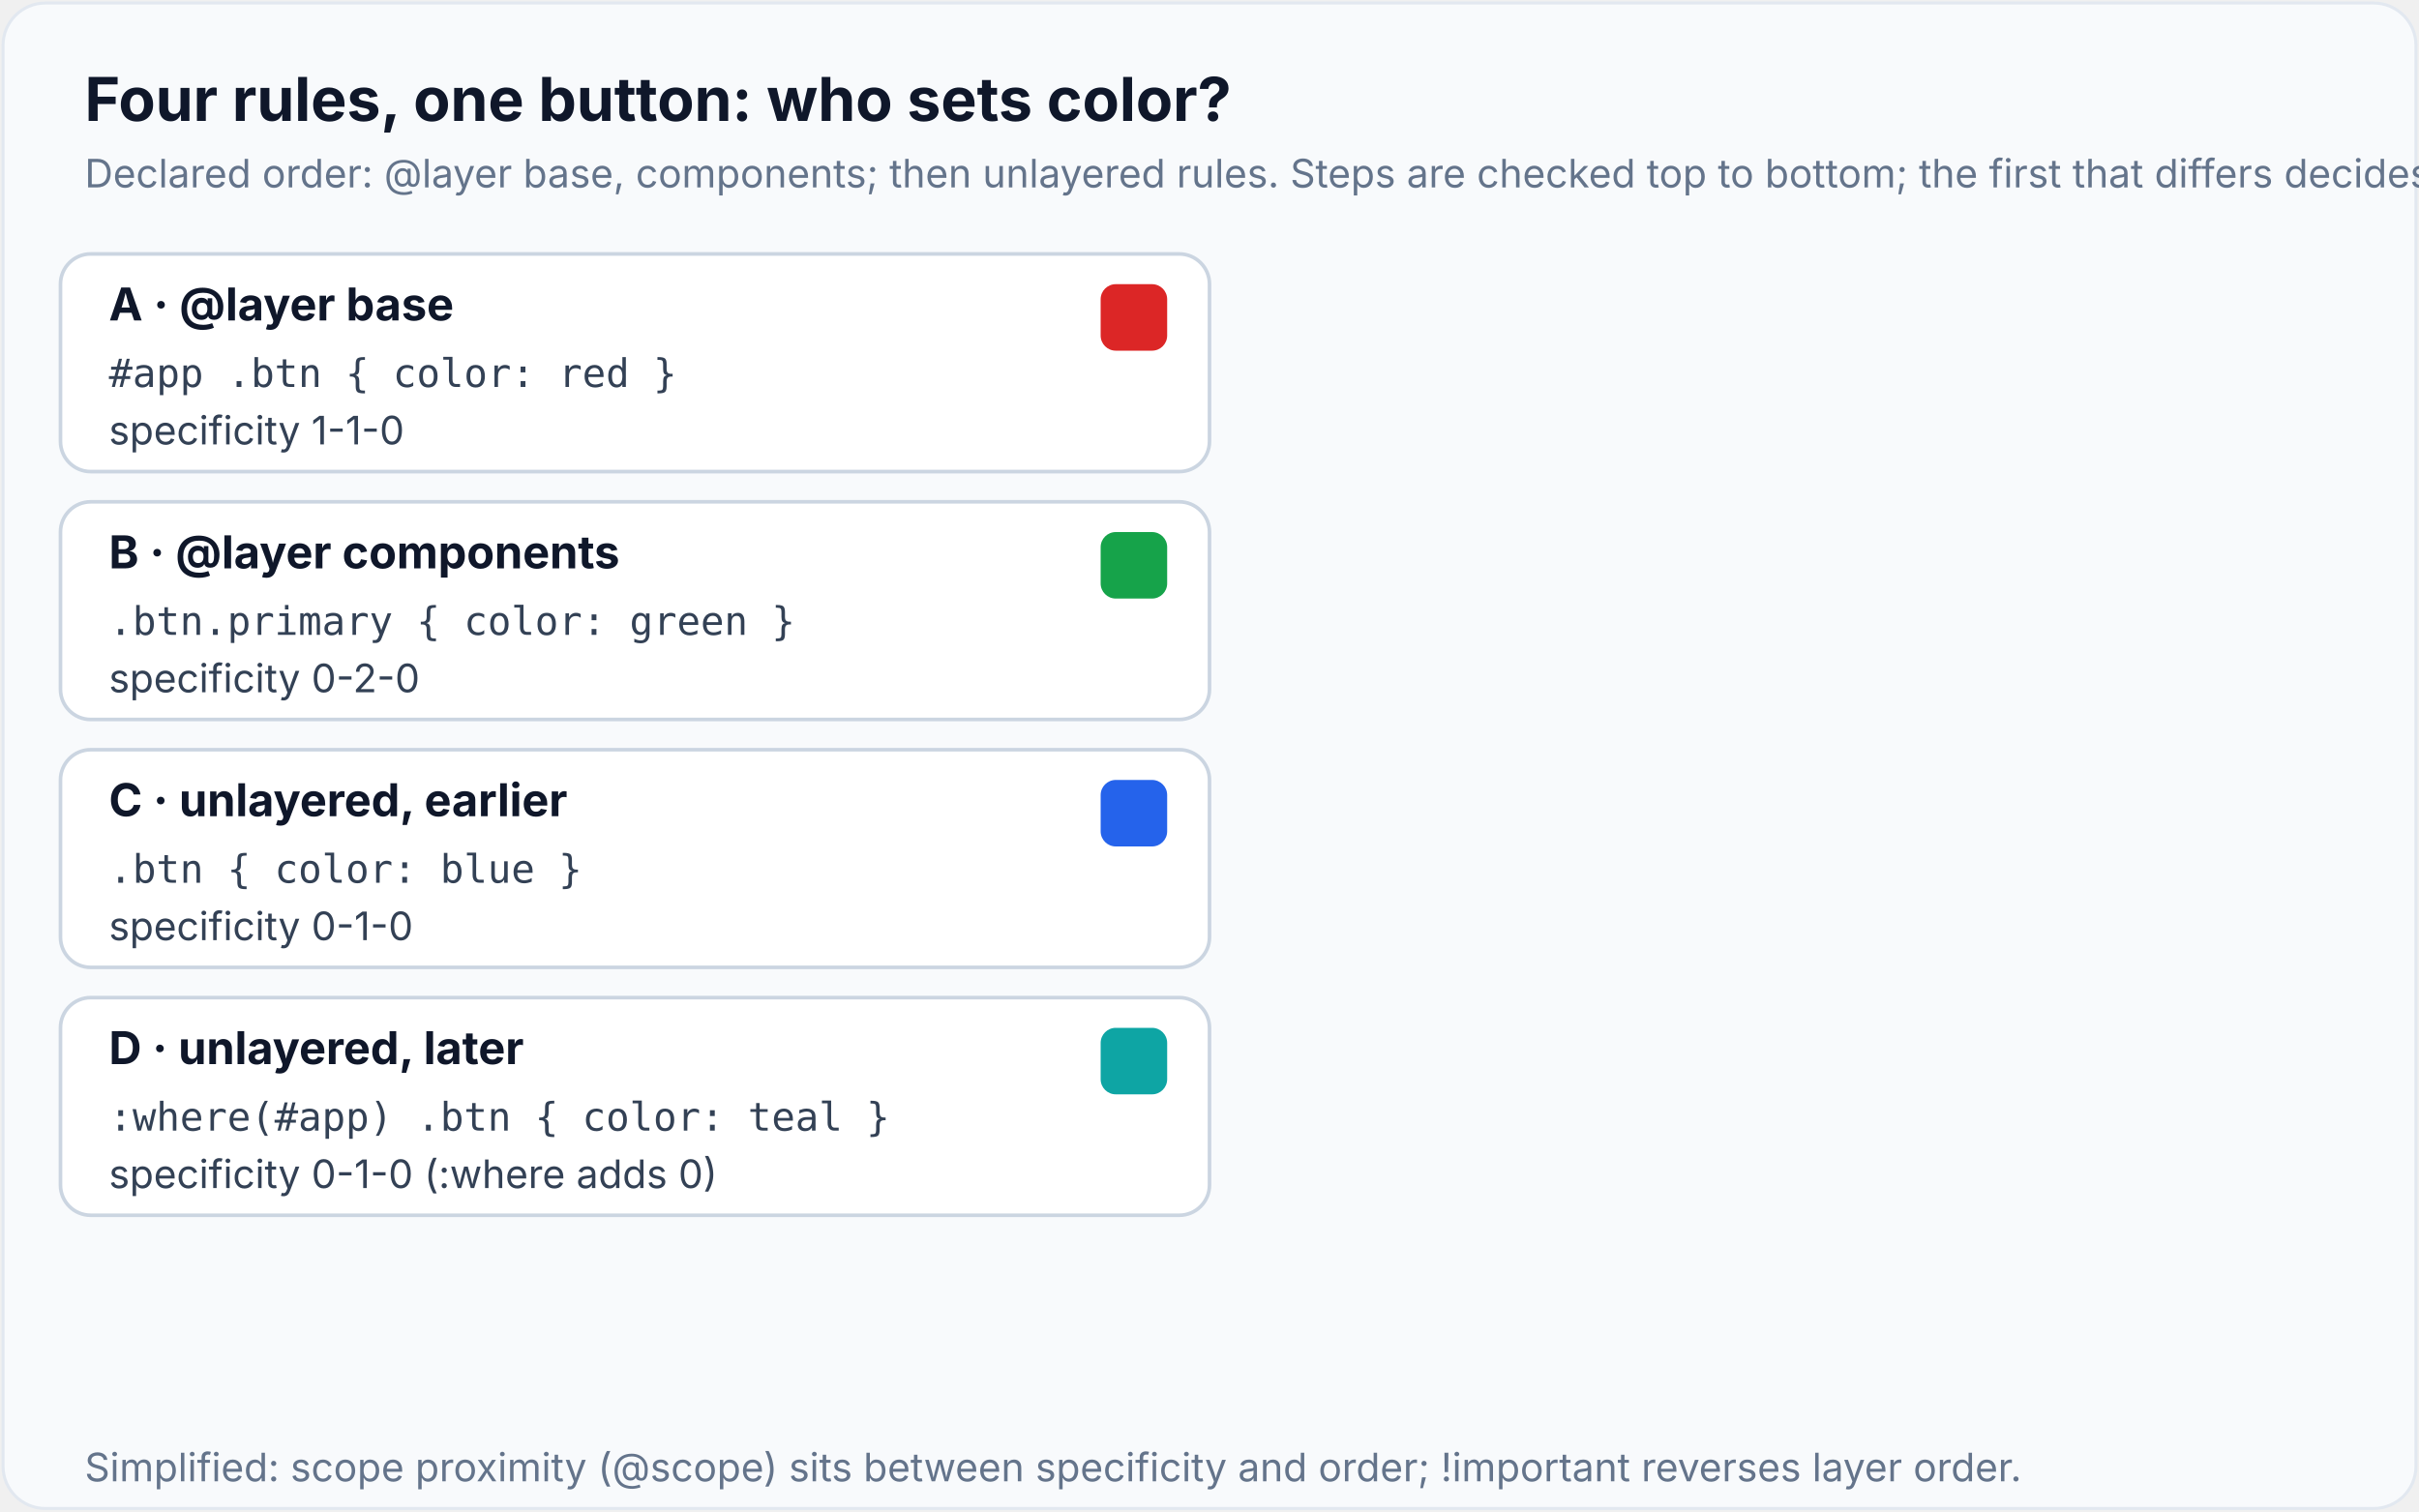
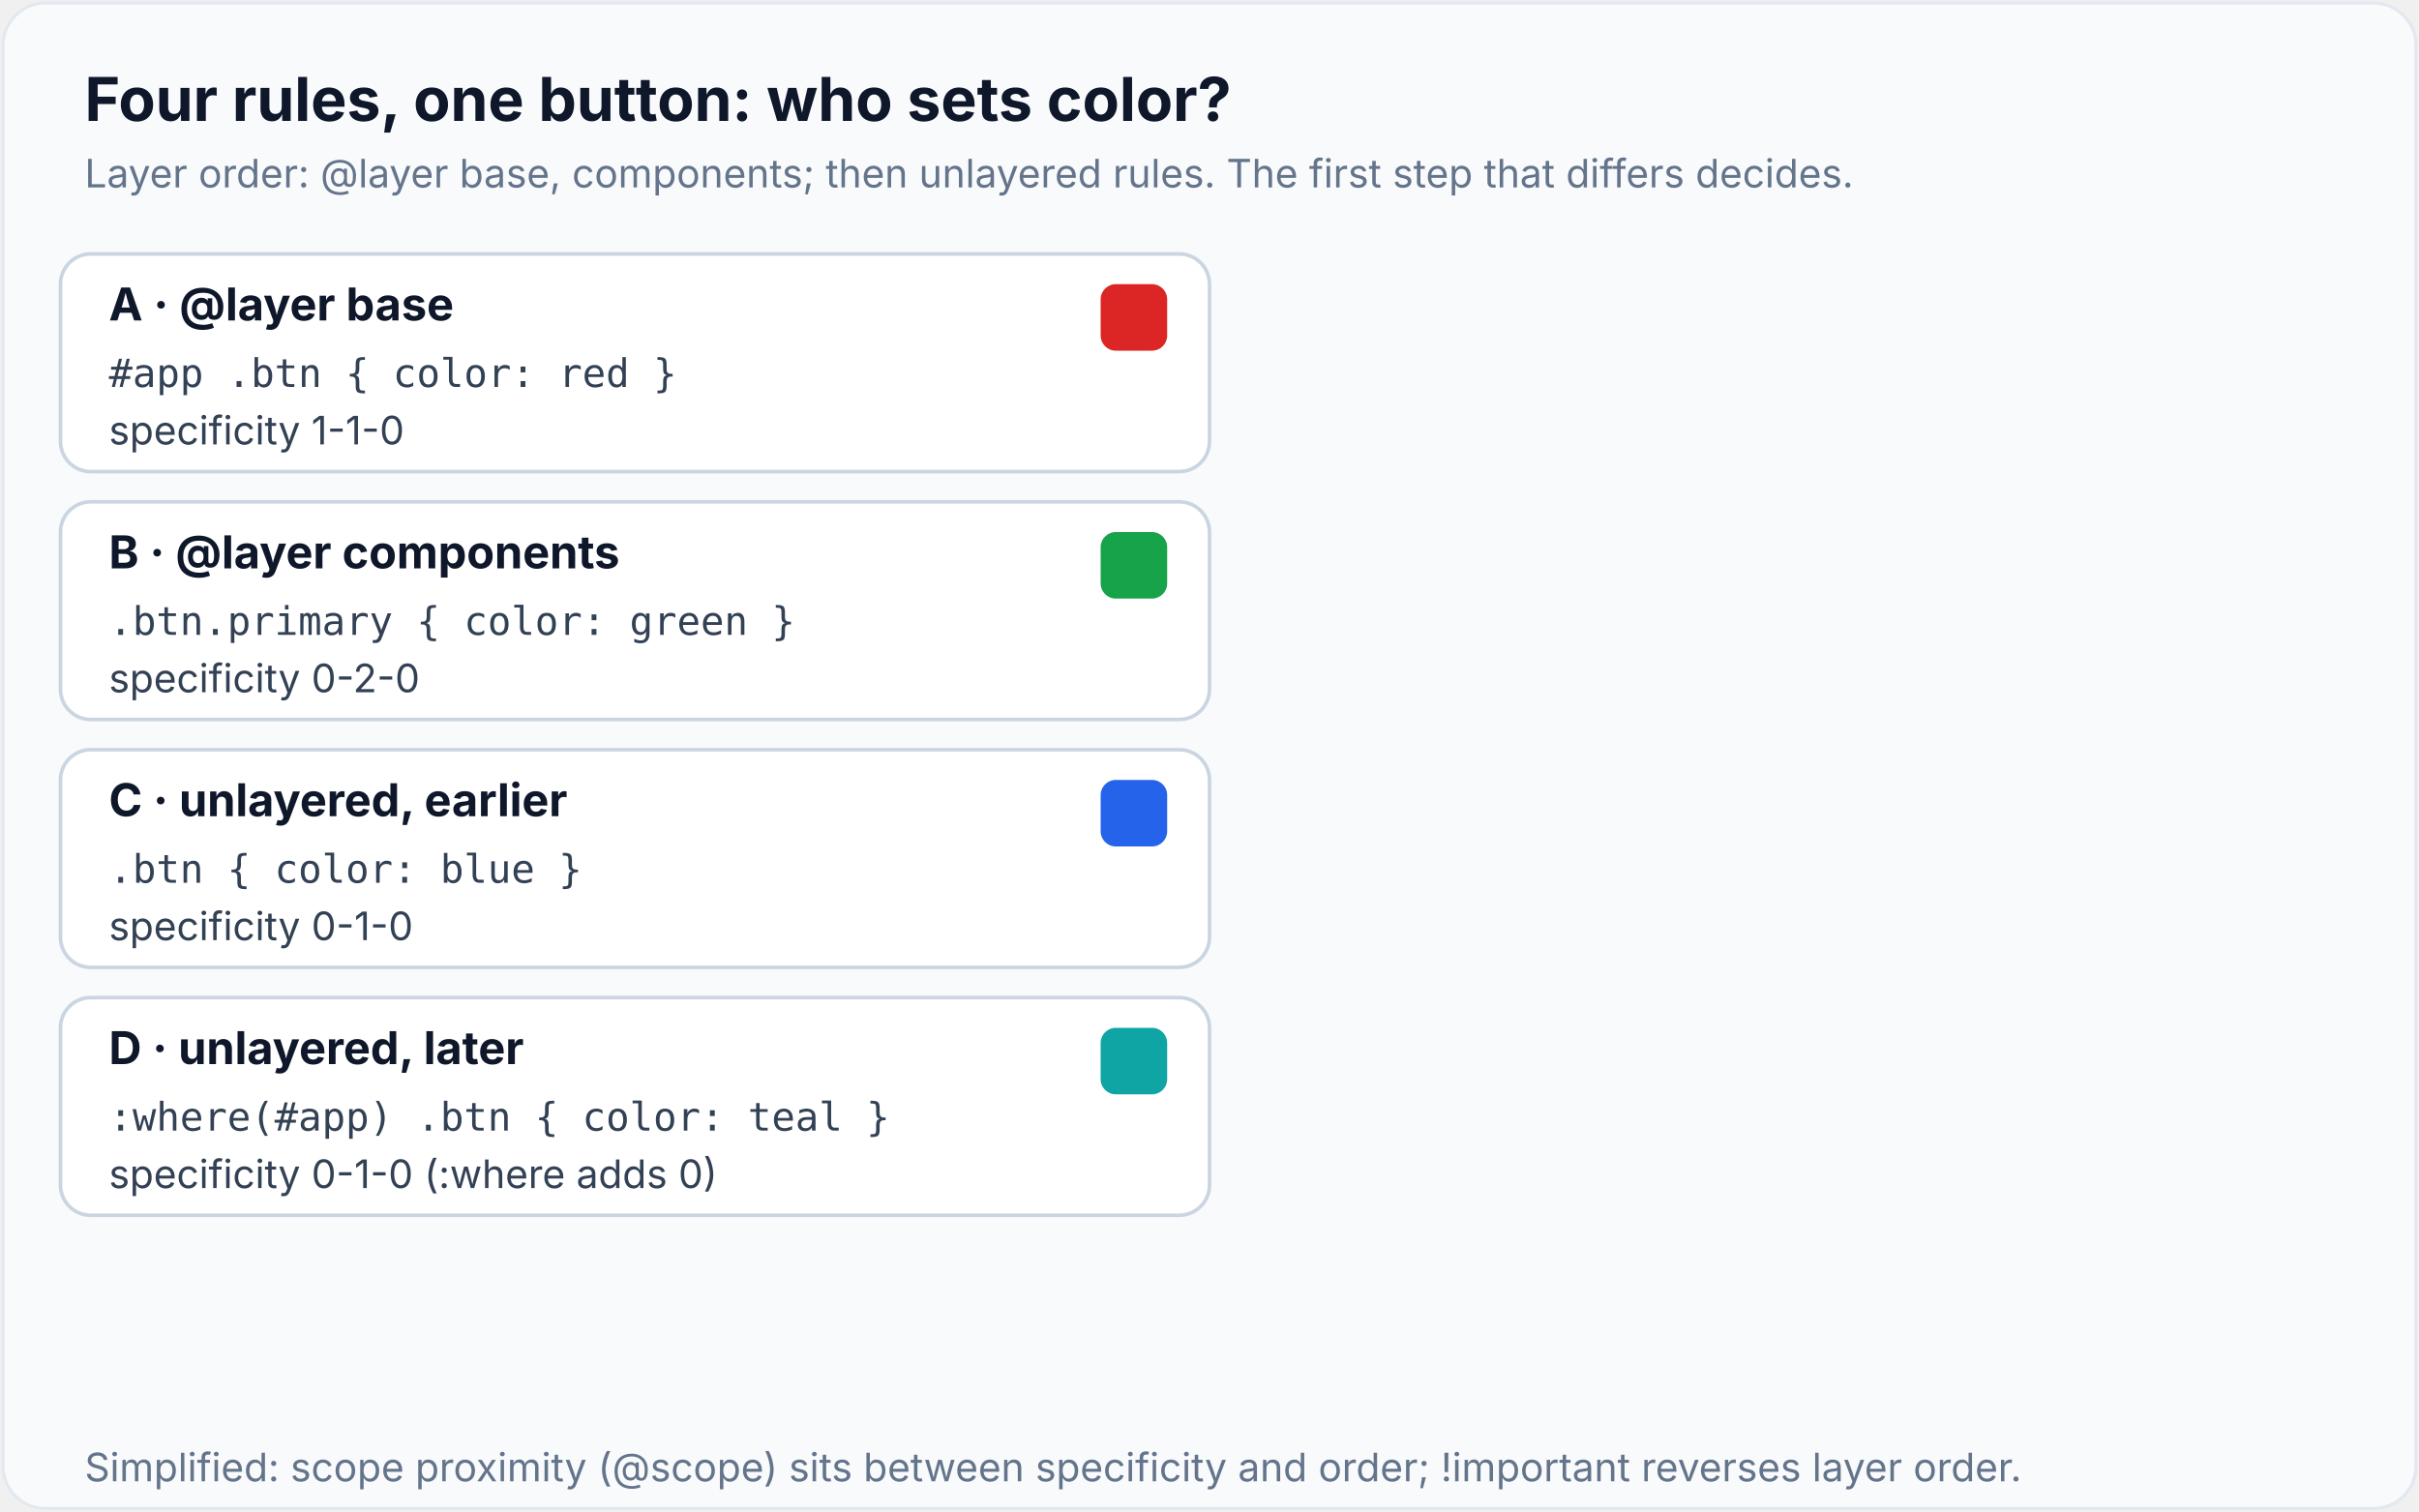
<svg xmlns="http://www.w3.org/2000/svg" viewBox="0 0 800 500" role="img" aria-labelledby="t d" font-family="Figtree, system-ui, -apple-system, 'Segoe UI', sans-serif">
  <style>
    .card{fill:#f8fafc;stroke:#e2e8f0}
    .h{fill:#0f172a;font-size:20px;font-weight:700}
    .h2{fill:#0f172a;font-size:15px;font-weight:700}
    .tx{fill:#334155;font-size:13px}
    .sub{fill:#64748b;font-size:13px}
    .mono{font-family:ui-monospace,'SFMono-Regular',Menlo,Consolas,monospace;font-size:13px;fill:#334155}
    .box{fill:#ffffff;stroke:#cbd5e1}
    .bp{fill:#eef2ff;stroke:#4f46e5}.bo{fill:#f0fdfa;stroke:#0ea5a4}.bb{fill:#fef2f2;stroke:#dc2626}
    .prit{fill:#4f46e5;font-weight:700}.teat{fill:#0f766e;font-weight:700}.badt{fill:#dc2626;font-weight:700}.okt{fill:#16a34a;font-weight:700}
    .sw-r{fill:#dc2626}.sw-g{fill:#16a34a}.sw-b{fill:#2563eb}.sw-t{fill:#0ea5a4}
    .pri{fill:#4f46e5}
    .on{fill:#ffffff;font-size:13px;font-weight:700}
    @media (prefers-color-scheme: dark){
      .card{fill:#1f2430;stroke:#334155}
      .h,.h2{fill:#f1f5f9}.tx,.mono{fill:#e2e8f0}.sub{fill:#94a3b8}
      .box{fill:#111827;stroke:#475569}
      .bp{fill:#1e1b4b;stroke:#818cf8}.bo{fill:#042f2e;stroke:#2dd4bf}.bb{fill:#450a0a;stroke:#f87171}
      .prit{fill:#a5b4fc}.teat{fill:#5eead4}.badt{fill:#f87171}.okt{fill:#4ade80}
      .sw-r{fill:#f87171}.sw-g{fill:#4ade80}.sw-b{fill:#60a5fa}.sw-t{fill:#2dd4bf}
      .pri{fill:#818cf8}
      .on{fill:#0f172a}
    }
    .a{opacity:0;animation:14s infinite linear}
    .x{animation:14s infinite linear}
    @keyframes s1{0%,6%{opacity:0}9%,92%{opacity:1}96%,100%{opacity:0}}
    @keyframes s2{0%,26%{opacity:0}29%,92%{opacity:1}96%,100%{opacity:0}}
    @keyframes s3{0%,46%{opacity:0}49%,92%{opacity:1}96%,100%{opacity:0}}
    @keyframes s4{0%,66%{opacity:0}69%,92%{opacity:1}96%,100%{opacity:0}}
    @keyframes win{0%,76%{opacity:0}79%,92%{opacity:1}96%,100%{opacity:0}}
    @keyframes outL{0%,29%{opacity:1}33%,92%{opacity:.3}96%,100%{opacity:1}}
    @keyframes outO{0%,69%{opacity:1}73%,92%{opacity:.3}96%,100%{opacity:1}}
    .s1{animation-name:s1}.s2{animation-name:s2}.s3{animation-name:s3}.s4{animation-name:s4}.win{animation-name:win}
    .outL{animation-name:outL}.outO{animation-name:outO}
    @media (prefers-reduced-motion: reduce){
      .a{animation:none;opacity:1}
      .x{animation:none}.outL,.outO{opacity:.3}
    }
  </style>
  <rect class="card" x="1" y="1" width="798" height="498" rx="14" />
  <text class="h" x="28" y="40">Four rules, one button: who sets color?</text>
-   <text class="sub" x="28" y="62">Declared order: @layer base, components;  then unlayered rules. Steps are checked top to bottom; the first that differs decides.</text>
+   <text class="sub" x="28" y="62">Layer order: @layer base, components; then unlayered rules. The first step that differs decides.</text>
  <g class="x outL">
    <rect class="box" x="20" y="84" width="380" height="72" rx="10" stroke-width="1.2" />
    <text class="h2" x="36" y="106">A · @layer base</text>
    <rect class="sw-r" x="364" y="94" width="22" height="22" rx="5" />
    <text class="mono" x="36" y="128">#app .btn { color: red }</text>
    <text class="tx" x="36" y="147">specificity 1-1-0</text>
  </g>
  <g class="x outL">
    <rect class="box" x="20" y="166" width="380" height="72" rx="10" stroke-width="1.2" />
    <text class="h2" x="36" y="188">B · @layer components</text>
    <rect class="sw-g" x="364" y="176" width="22" height="22" rx="5" />
    <text class="mono" x="36" y="210">.btn.primary { color: green }</text>
    <text class="tx" x="36" y="229">specificity 0-2-0</text>
  </g>
  <g class="x outO">
    <rect class="box" x="20" y="248" width="380" height="72" rx="10" stroke-width="1.2" />
    <text class="h2" x="36" y="270">C · unlayered, earlier</text>
    <rect class="sw-b" x="364" y="258" width="22" height="22" rx="5" />
    <text class="mono" x="36" y="292">.btn { color: blue }</text>
    <text class="tx" x="36" y="311">specificity 0-1-0</text>
  </g>
  <rect class="box" x="20" y="330" width="380" height="72" rx="10" stroke-width="1.2" />
  <text class="h2" x="36" y="352">D · unlayered, later</text>
  <rect class="sw-t" x="364" y="340" width="22" height="22" rx="5" />
  <text class="mono" x="36" y="374">:where(#app) .btn { color: teal }</text>
  <text class="tx" x="36" y="393">specificity 0-1-0 (:where adds 0)</text>
  <g class="a s1">
    <rect class="bp" x="420" y="84" width="360" height="72" rx="10" stroke-width="1.2" />
    <circle class="pri" cx="444" cy="108" r="12" />
    <text class="on" x="444" y="113" text-anchor="middle">1</text>
    <text class="h2" x="466" y="113">Origin and importance</text>
    <text class="tx" x="440" y="142">All normal author declarations: A B C D stay</text>
  </g>
  <g class="a s2">
    <rect class="bb" x="420" y="166" width="360" height="72" rx="10" stroke-width="1.2" />
    <circle class="pri" cx="444" cy="190" r="12" />
    <text class="on" x="444" y="195" text-anchor="middle">2</text>
    <text class="h2" x="466" y="195">Cascade layers</text>
    <text class="tx" x="440" y="224">Unlayered beats any layer: A and B out, ID or not</text>
  </g>
  <g class="a s3">
    <rect class="bp" x="420" y="248" width="360" height="72" rx="10" stroke-width="1.2" />
    <circle class="pri" cx="444" cy="272" r="12" />
    <text class="on" x="444" y="277" text-anchor="middle">3</text>
    <text class="h2" x="466" y="277">Specificity</text>
    <text class="tx" x="440" y="306">C 0-1-0 vs D 0-1-0: tie, keep going</text>
  </g>
  <g class="a s4">
    <rect class="bo" x="420" y="330" width="360" height="72" rx="10" stroke-width="1.2" />
    <circle class="pri" cx="444" cy="354" r="12" />
    <text class="on" x="444" y="359" text-anchor="middle">4</text>
    <text class="h2" x="466" y="359">Order of appearance</text>
    <text class="tx" x="440" y="388">D is declared after C: D wins</text>
  </g>
  <g class="a win">
    <rect class="bo" x="20" y="418" width="760" height="56" rx="10" stroke-width="1.5" />
    <rect class="sw-t" x="36" y="435" width="22" height="22" rx="5" />
    <text class="teat" x="70" y="451" font-size="15">color: teal.</text>
    <text class="tx" x="160" y="451">The ID rule in a layer lost to a one-class unlayered rule: layers are checked before specificity.</text>
  </g>
  <text class="sub" x="28" y="490">Simplified: scope proximity (@scope) sits between specificity and order; !important reverses layer order.</text>
</svg>
